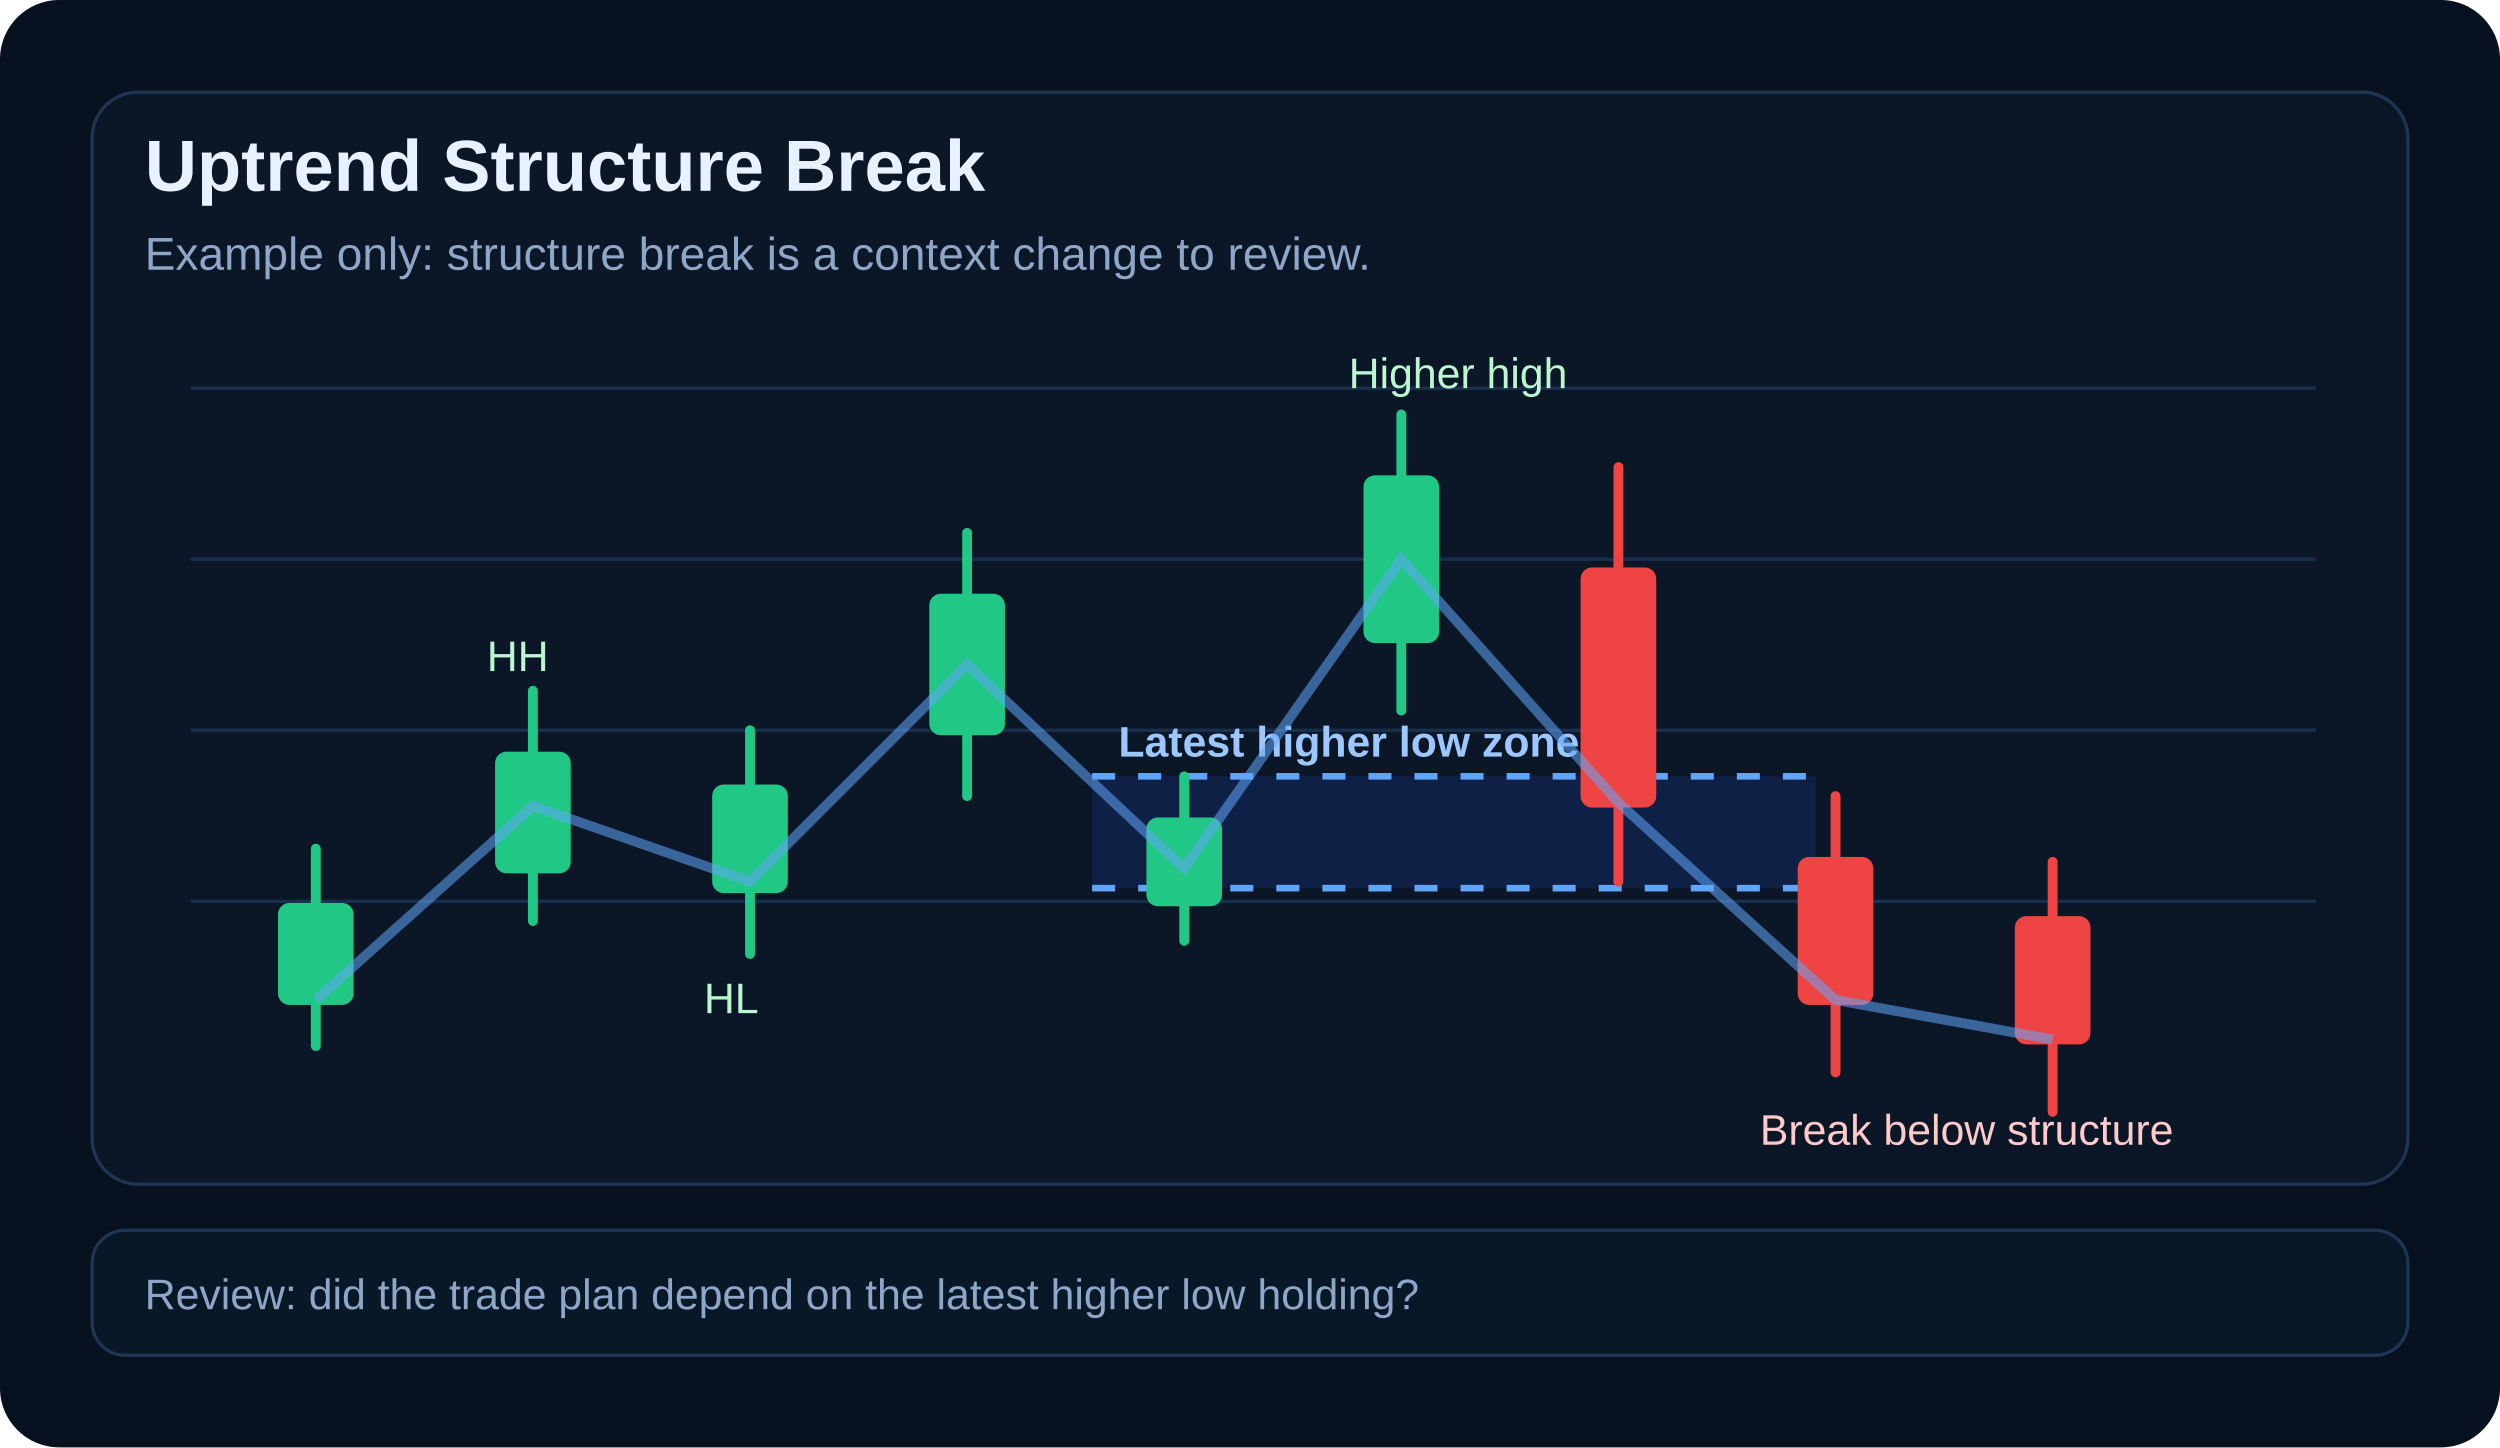
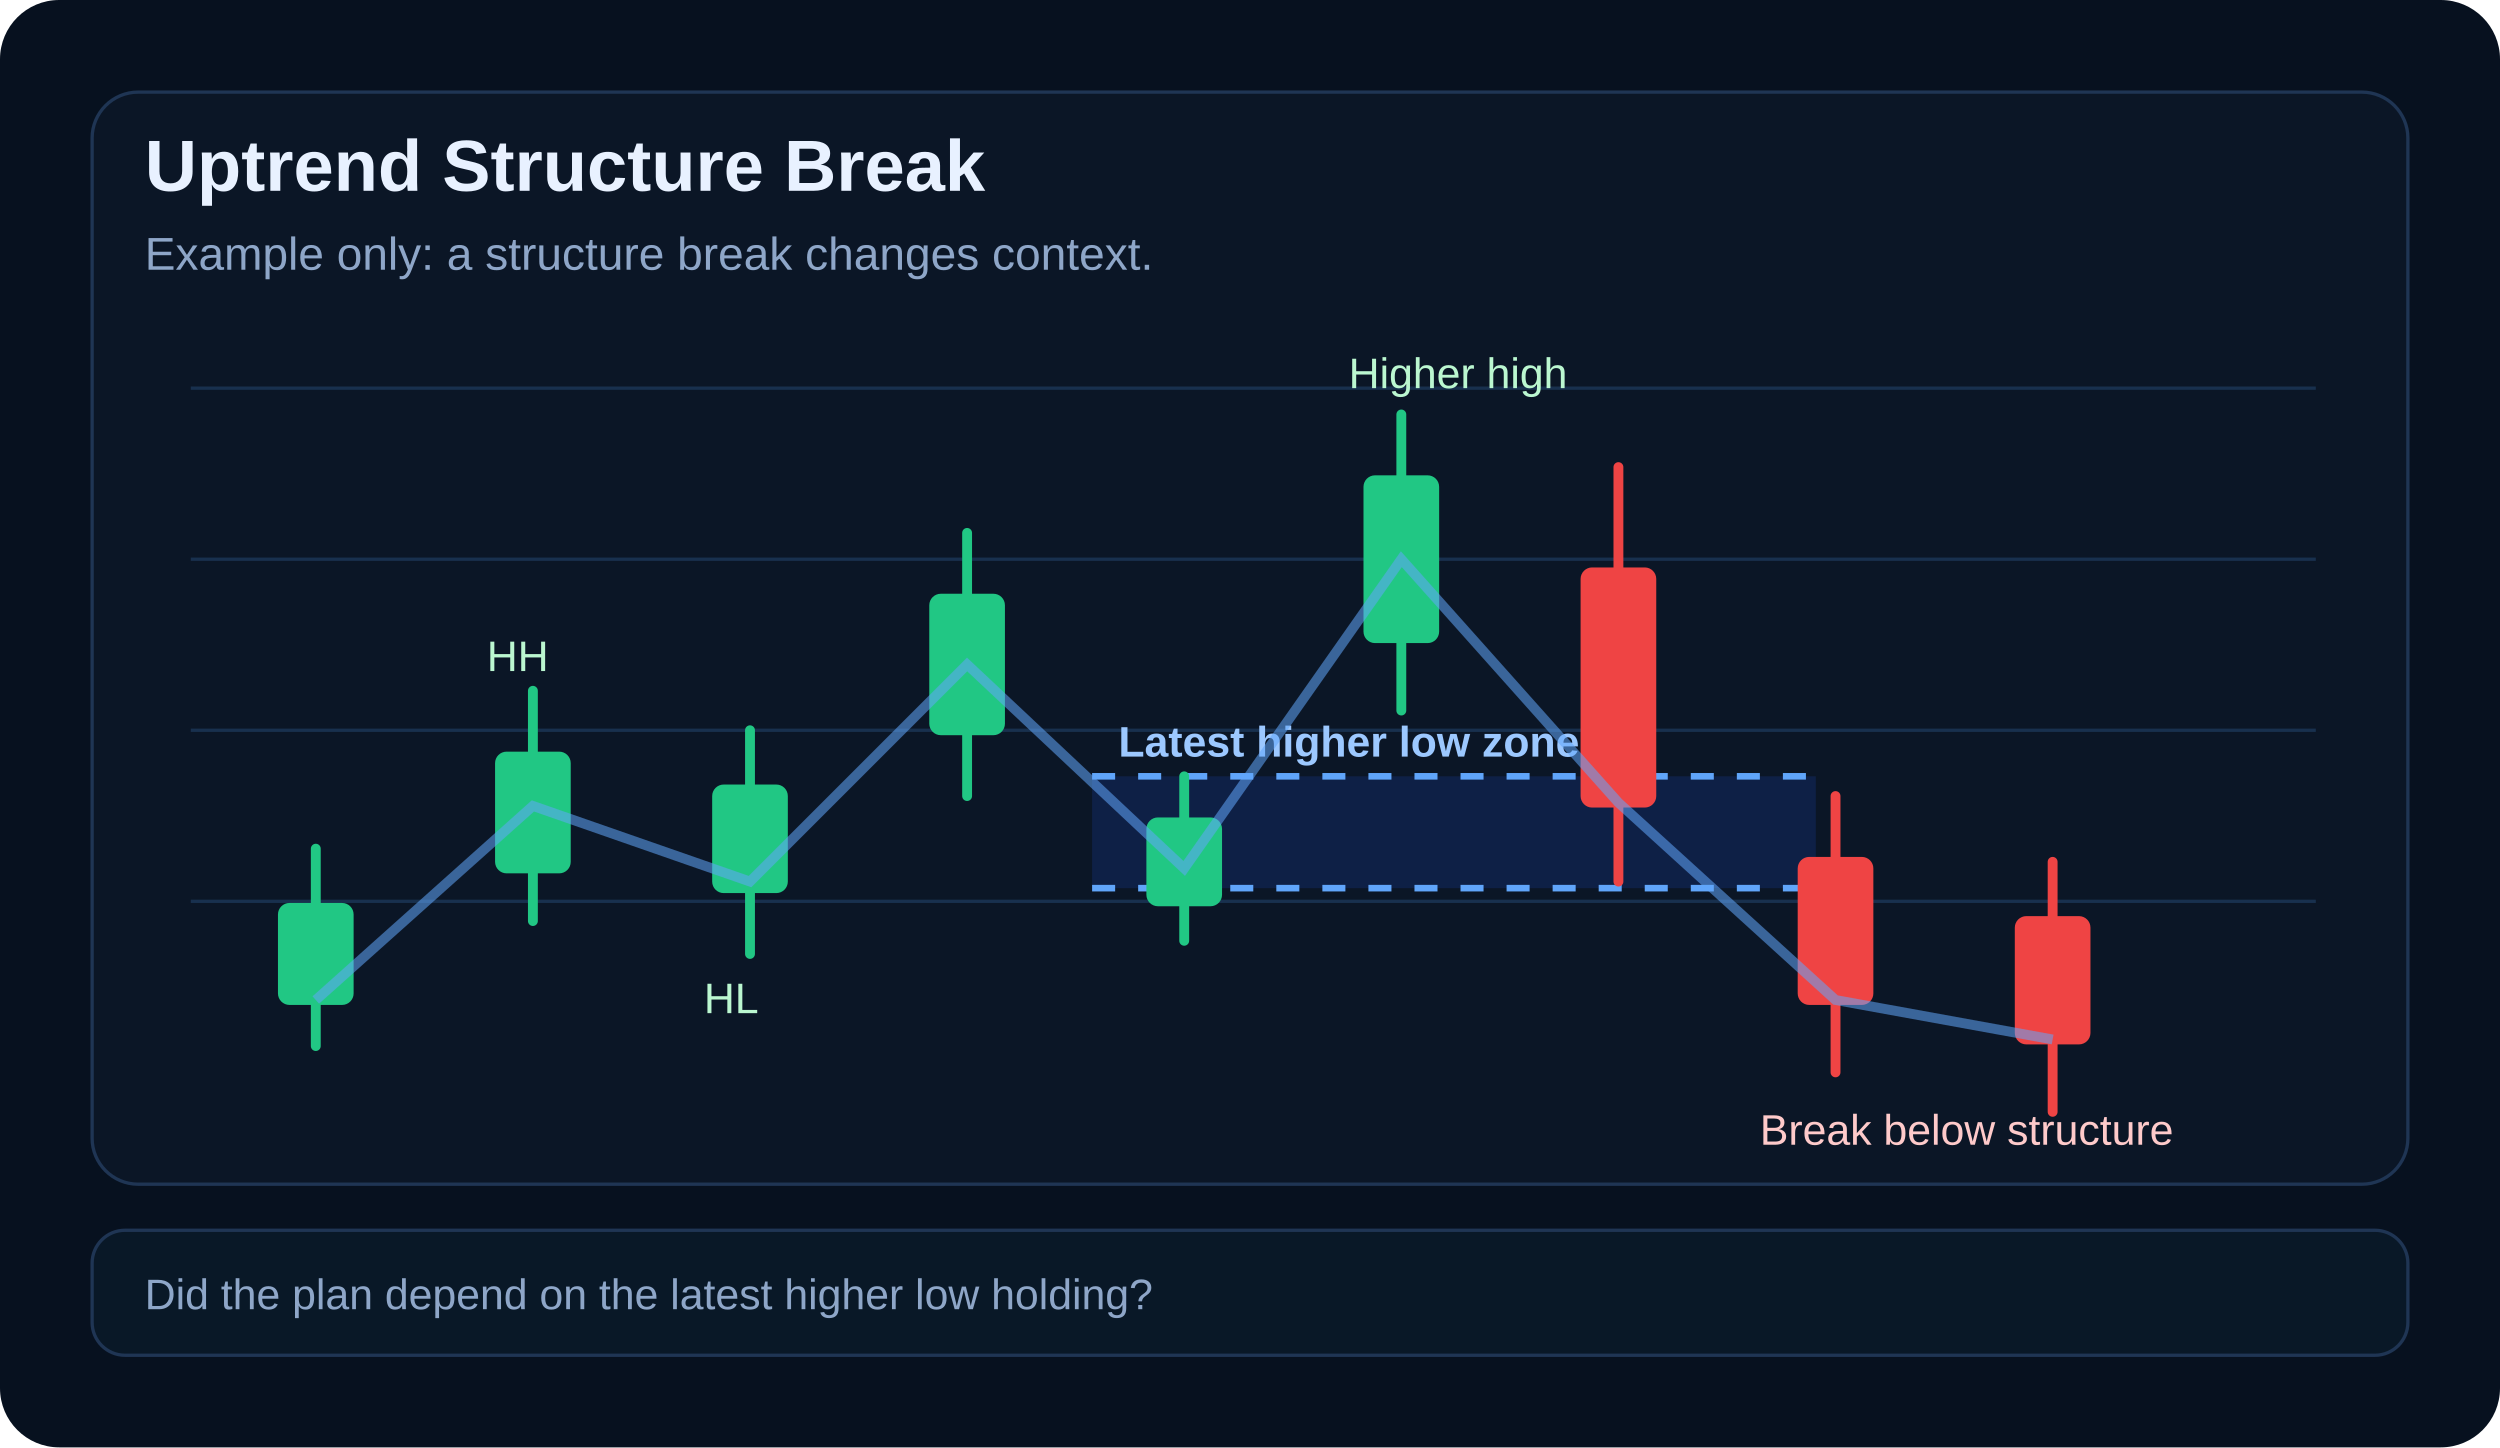
<svg xmlns="http://www.w3.org/2000/svg" viewBox="0 0 760 440" role="img" aria-labelledby="title desc">
  <rect width="760" height="440" rx="18" fill="#07111f" />
  <rect x="28" y="28" width="704" height="332" rx="14" fill="#0b1626" stroke="#1f3554" />
  <text x="44" y="58" fill="#e8f1ff" font-family="Arial, sans-serif" font-size="22" font-weight="700">Uptrend Structure Break</text>
-   <text x="44" y="82" fill="#8ea6c8" font-family="Arial, sans-serif" font-size="14">Example only: structure break is a context change to review.</text>
+   <text x="44" y="82" fill="#8ea6c8" font-family="Arial, sans-serif" font-size="14">Example only: a structure break changes context.</text>
  <g stroke="#18304e" stroke-width="1">
    <line x1="58" y1="118" x2="704" y2="118" />
    <line x1="58" y1="170" x2="704" y2="170" />
    <line x1="58" y1="222" x2="704" y2="222" />
    <line x1="58" y1="274" x2="704" y2="274" />
  </g>
  <rect x="332" y="236" width="220" height="34" fill="#1d4ed8" opacity=".18" />
  <line x1="332" y1="236" x2="552" y2="236" stroke="#60a5fa" stroke-width="2" stroke-dasharray="7 7" />
  <line x1="332" y1="270" x2="552" y2="270" stroke="#60a5fa" stroke-width="2" stroke-dasharray="7 7" />
  <text x="340" y="230" fill="#9cc8ff" font-family="Arial, sans-serif" font-size="13" font-weight="700">Latest higher low zone</text>
  <g stroke-linecap="round" stroke-width="3">
    <g stroke="#21c784" fill="#21c784">
      <line x1="96" y1="258" x2="96" y2="318" />
      <rect x="86" y="276" width="20" height="28" rx="2" />
      <line x1="162" y1="210" x2="162" y2="280" />
      <rect x="152" y="230" width="20" height="34" rx="2" />
      <line x1="228" y1="222" x2="228" y2="290" />
      <rect x="218" y="240" width="20" height="30" rx="2" />
      <line x1="294" y1="162" x2="294" y2="242" />
      <rect x="284" y="182" width="20" height="40" rx="2" />
      <line x1="360" y1="236" x2="360" y2="286" />
      <rect x="350" y="250" width="20" height="24" rx="2" />
      <line x1="426" y1="126" x2="426" y2="216" />
      <rect x="416" y="146" width="20" height="48" rx="2" />
    </g>
    <g stroke="#ef4444" fill="#ef4444">
      <line x1="492" y1="142" x2="492" y2="268" />
      <rect x="482" y="174" width="20" height="70" rx="2" />
      <line x1="558" y1="242" x2="558" y2="326" />
      <rect x="548" y="262" width="20" height="42" rx="2" />
      <line x1="624" y1="262" x2="624" y2="338" />
      <rect x="614" y="280" width="20" height="36" rx="2" />
    </g>
  </g>
  <path d="M96 304 L162 245 L228 268 L294 202 L360 264 L426 170 L492 244 L558 304 L624 316" fill="none" stroke="#60a5fa" stroke-width="3" opacity=".55" />
  <text x="148" y="204" fill="#bbf7d0" font-family="Arial, sans-serif" font-size="13">HH</text>
  <text x="214" y="308" fill="#bbf7d0" font-family="Arial, sans-serif" font-size="13">HL</text>
  <text x="410" y="118" fill="#bbf7d0" font-family="Arial, sans-serif" font-size="13">Higher high</text>
  <text x="535" y="348" fill="#fecaca" font-family="Arial, sans-serif" font-size="13">Break below structure</text>
  <rect x="28" y="374" width="704" height="38" rx="10" fill="#091827" stroke="#1f3554" />
-   <text x="44" y="398" fill="#8ea6c8" font-family="Arial, sans-serif" font-size="13">Review: did the trade plan depend on the latest higher low holding?</text>
+   <text x="44" y="398" fill="#8ea6c8" font-family="Arial, sans-serif" font-size="13">Did the plan depend on the latest higher low holding?</text>
</svg>
